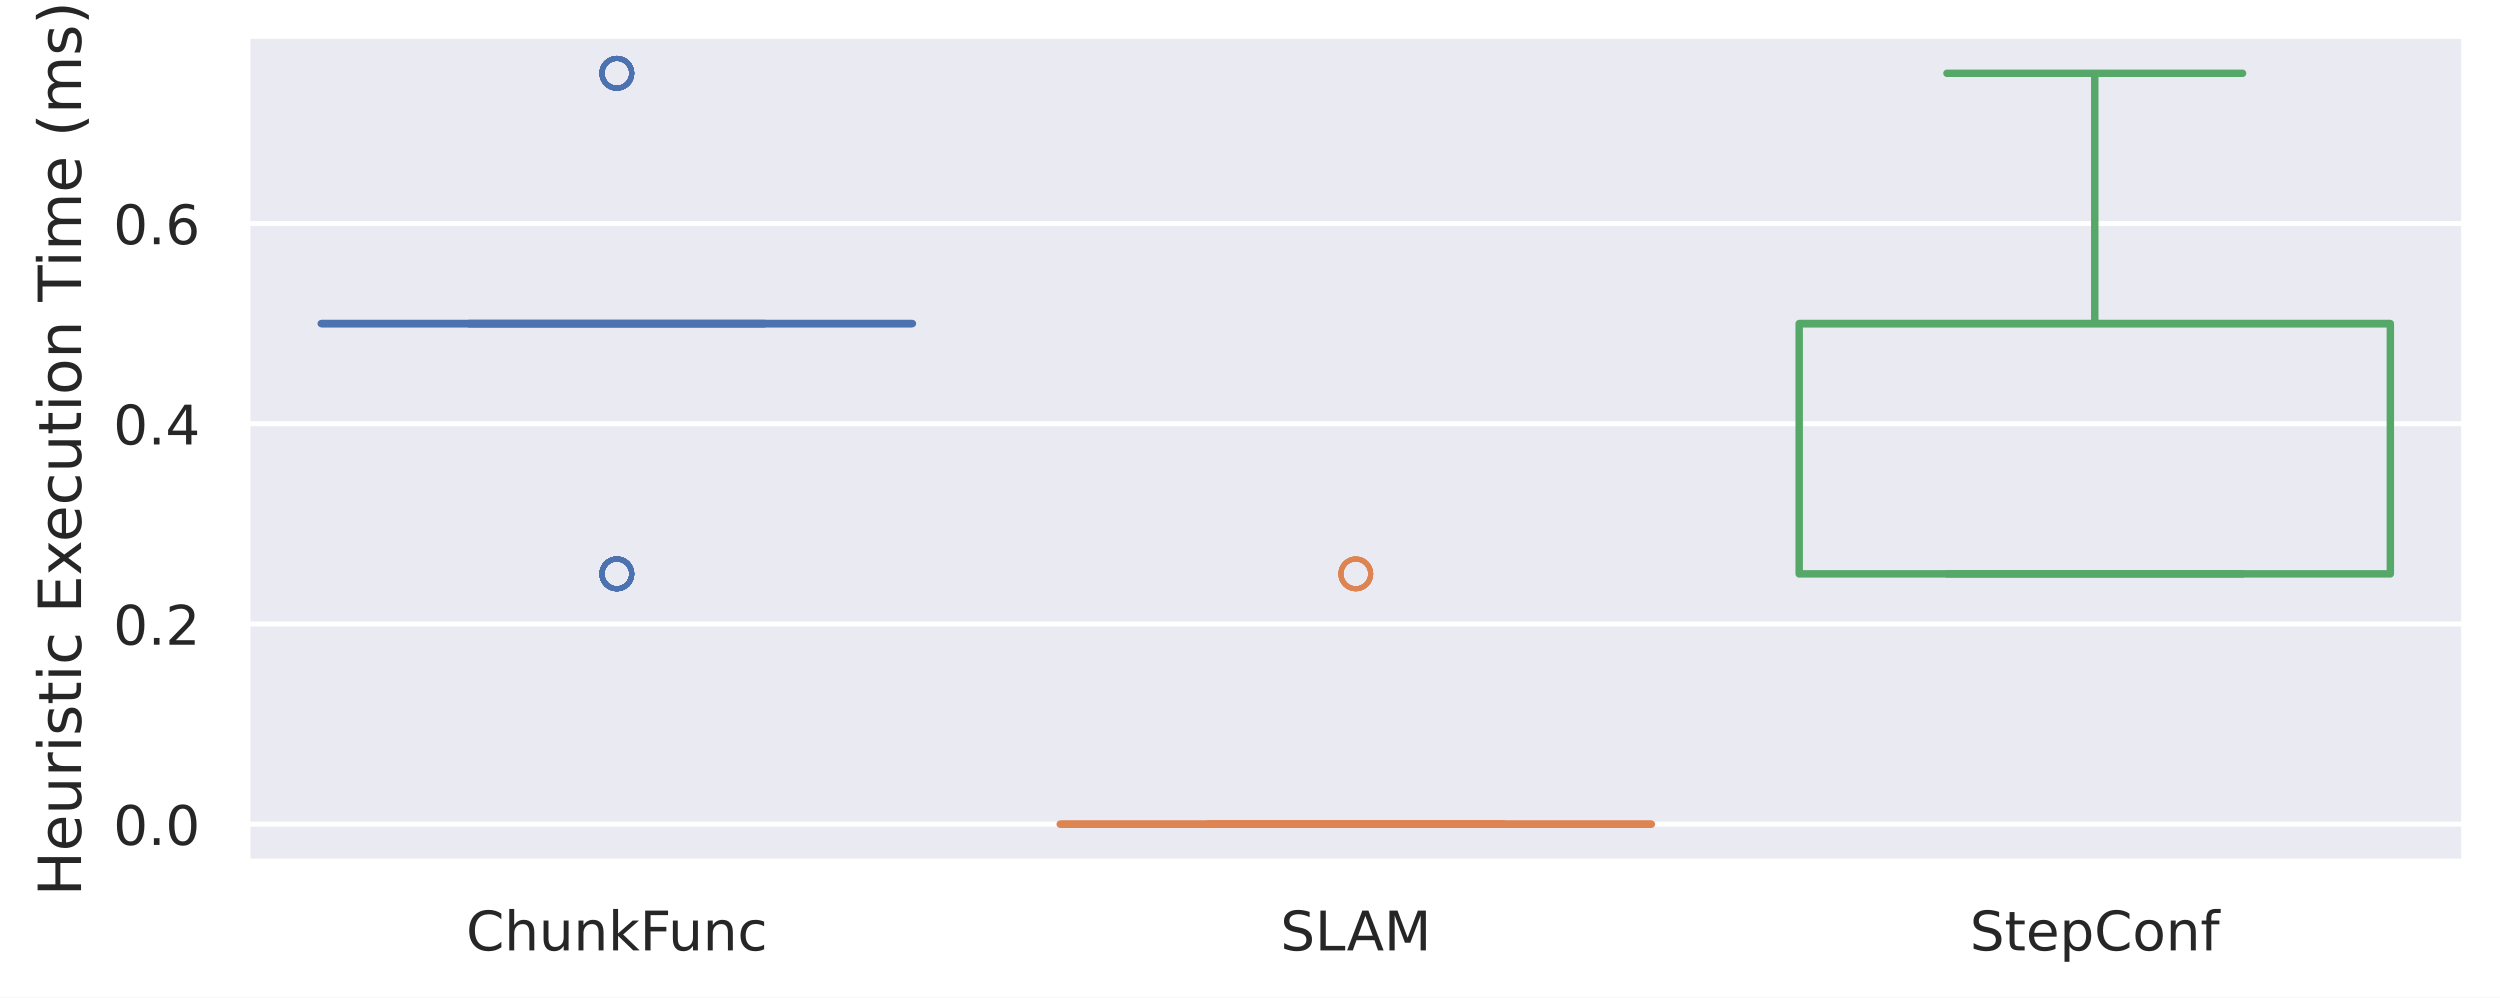
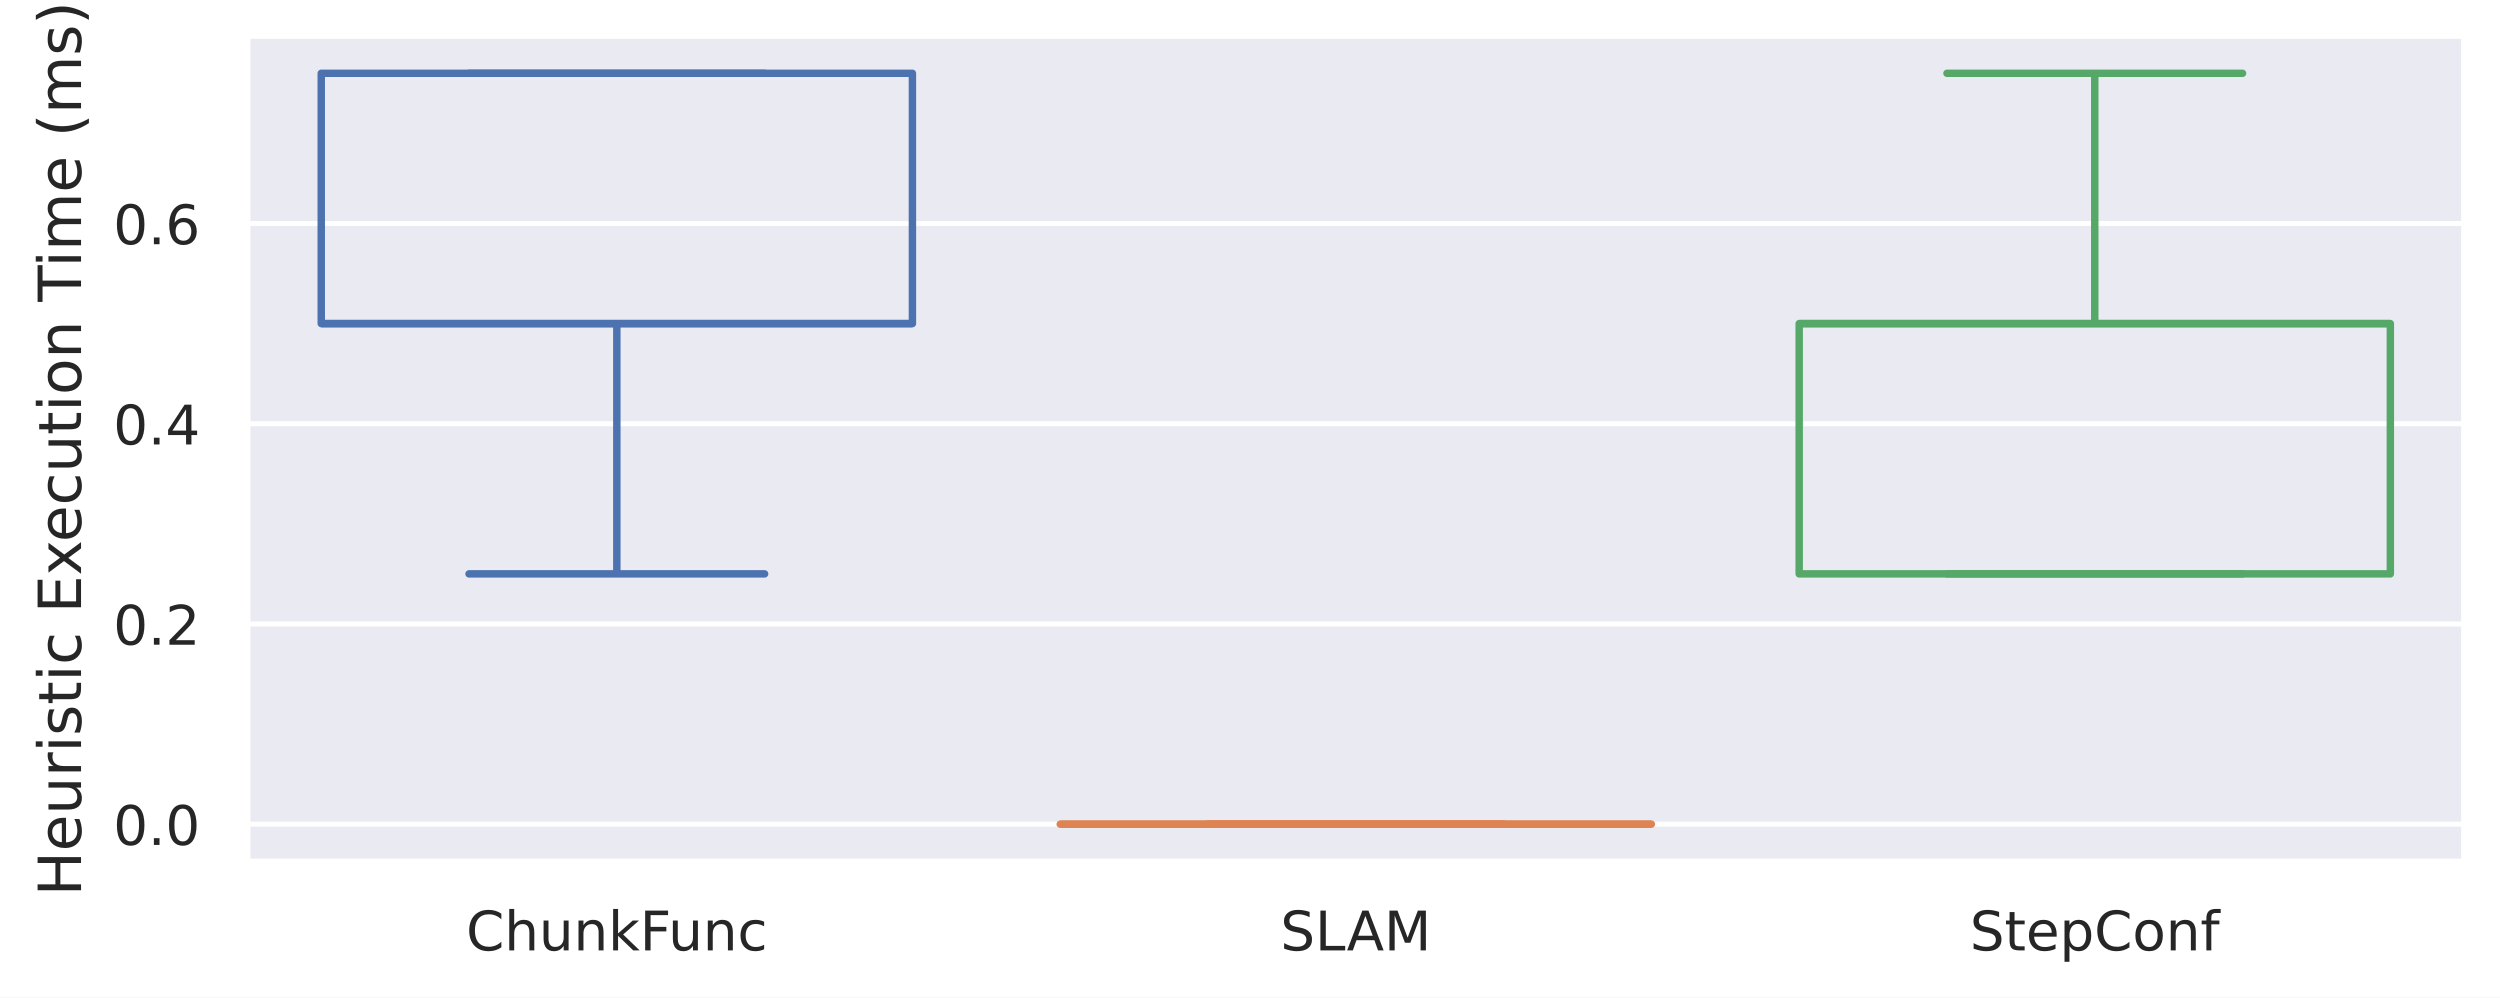
<svg xmlns="http://www.w3.org/2000/svg" xmlns:xlink="http://www.w3.org/1999/xlink" width="503.407pt" height="200.866pt" viewBox="0 0 503.407 200.866" version="1.1">
  <defs>
    <style type="text/css">*{stroke-linejoin: round; stroke-linecap: butt}</style>
  </defs>
  <g id="figure_1">
    <g id="patch_1">
      <path d="M 0 200.866  L 503.407 200.866  L 503.407 0  L 0 0  z " style="fill: #ffffff" />
    </g>
    <g id="axes_1">
      <g id="patch_2">
        <path d="M 49.807 173.52  L 496.207 173.52  L 496.207 7.2  L 49.807 7.2  z " style="fill: #eaeaf2" />
      </g>
      <g id="matplotlib.axis_1">
        <g id="xtick_1">
          <g id="text_1">
            <g style="fill: #262626" transform="translate(93.86867 191.3783) scale(0.11 -0.11)">
              <defs>
                <path id="DejaVuSans-43" d="M 4122 4306  L 4122 3641  Q 3803 3938 3442 4084  Q 3081 4231 2675 4231  Q 1875 4231 1450 3742  Q 1025 3253 1025 2328  Q 1025 1406 1450 917  Q 1875 428 2675 428  Q 3081 428 3442 575  Q 3803 722 4122 1019  L 4122 359  Q 3791 134 3420 21  Q 3050 -91 2638 -91  Q 1578 -91 968 557  Q 359 1206 359 2328  Q 359 3453 968 4101  Q 1578 4750 2638 4750  Q 3056 4750 3426 4639  Q 3797 4528 4122 4306  z " transform="scale(0.015625)" />
                <path id="DejaVuSans-68" d="M 3513 2113  L 3513 0  L 2938 0  L 2938 2094  Q 2938 2591 2744 2837  Q 2550 3084 2163 3084  Q 1697 3084 1428 2787  Q 1159 2491 1159 1978  L 1159 0  L 581 0  L 581 4863  L 1159 4863  L 1159 2956  Q 1366 3272 1645 3428  Q 1925 3584 2291 3584  Q 2894 3584 3203 3211  Q 3513 2838 3513 2113  z " transform="scale(0.015625)" />
                <path id="DejaVuSans-75" d="M 544 1381  L 544 3500  L 1119 3500  L 1119 1403  Q 1119 906 1312 657  Q 1506 409 1894 409  Q 2359 409 2629 706  Q 2900 1003 2900 1516  L 2900 3500  L 3475 3500  L 3475 0  L 2900 0  L 2900 538  Q 2691 219 2414 64  Q 2138 -91 1772 -91  Q 1169 -91 856 284  Q 544 659 544 1381  z M 1991 3584  L 1991 3584  z " transform="scale(0.015625)" />
                <path id="DejaVuSans-6e" d="M 3513 2113  L 3513 0  L 2938 0  L 2938 2094  Q 2938 2591 2744 2837  Q 2550 3084 2163 3084  Q 1697 3084 1428 2787  Q 1159 2491 1159 1978  L 1159 0  L 581 0  L 581 3500  L 1159 3500  L 1159 2956  Q 1366 3272 1645 3428  Q 1925 3584 2291 3584  Q 2894 3584 3203 3211  Q 3513 2838 3513 2113  z " transform="scale(0.015625)" />
                <path id="DejaVuSans-6b" d="M 581 4863  L 1159 4863  L 1159 1991  L 2875 3500  L 3609 3500  L 1753 1863  L 3688 0  L 2938 0  L 1159 1709  L 1159 0  L 581 0  L 581 4863  z " transform="scale(0.015625)" />
                <path id="DejaVuSans-46" d="M 628 4666  L 3309 4666  L 3309 4134  L 1259 4134  L 1259 2759  L 3109 2759  L 3109 2228  L 1259 2228  L 1259 0  L 628 0  L 628 4666  z " transform="scale(0.015625)" />
                <path id="DejaVuSans-63" d="M 3122 3366  L 3122 2828  Q 2878 2963 2633 3030  Q 2388 3097 2138 3097  Q 1578 3097 1268 2742  Q 959 2388 959 1747  Q 959 1106 1268 751  Q 1578 397 2138 397  Q 2388 397 2633 464  Q 2878 531 3122 666  L 3122 134  Q 2881 22 2623 -34  Q 2366 -91 2075 -91  Q 1284 -91 818 406  Q 353 903 353 1747  Q 353 2603 823 3093  Q 1294 3584 2113 3584  Q 2378 3584 2631 3529  Q 2884 3475 3122 3366  z " transform="scale(0.015625)" />
              </defs>
              <use xlink:href="#DejaVuSans-43" />
              <use xlink:href="#DejaVuSans-68" x="69.824" />
              <use xlink:href="#DejaVuSans-75" x="133.203" />
              <use xlink:href="#DejaVuSans-6e" x="196.582" />
              <use xlink:href="#DejaVuSans-6b" x="259.961" />
              <use xlink:href="#DejaVuSans-46" x="317.871" />
              <use xlink:href="#DejaVuSans-75" x="369.891" />
              <use xlink:href="#DejaVuSans-6e" x="433.27" />
              <use xlink:href="#DejaVuSans-63" x="496.648" />
            </g>
          </g>
        </g>
        <g id="xtick_2">
          <g id="text_2">
            <g style="fill: #262626" transform="translate(257.8195 191.3783) scale(0.11 -0.11)">
              <defs>
                <path id="DejaVuSans-53" d="M 3425 4513  L 3425 3897  Q 3066 4069 2747 4153  Q 2428 4238 2131 4238  Q 1616 4238 1336 4038  Q 1056 3838 1056 3469  Q 1056 3159 1242 3001  Q 1428 2844 1947 2747  L 2328 2669  Q 3034 2534 3370 2195  Q 3706 1856 3706 1288  Q 3706 609 3251 259  Q 2797 -91 1919 -91  Q 1588 -91 1214 -16  Q 841 59 441 206  L 441 856  Q 825 641 1194 531  Q 1563 422 1919 422  Q 2459 422 2753 634  Q 3047 847 3047 1241  Q 3047 1584 2836 1778  Q 2625 1972 2144 2069  L 1759 2144  Q 1053 2284 737 2584  Q 422 2884 422 3419  Q 422 4038 858 4394  Q 1294 4750 2059 4750  Q 2388 4750 2728 4690  Q 3069 4631 3425 4513  z " transform="scale(0.015625)" />
                <path id="DejaVuSans-4c" d="M 628 4666  L 1259 4666  L 1259 531  L 3531 531  L 3531 0  L 628 0  L 628 4666  z " transform="scale(0.015625)" />
                <path id="DejaVuSans-41" d="M 2188 4044  L 1331 1722  L 3047 1722  L 2188 4044  z M 1831 4666  L 2547 4666  L 4325 0  L 3669 0  L 3244 1197  L 1141 1197  L 716 0  L 50 0  L 1831 4666  z " transform="scale(0.015625)" />
                <path id="DejaVuSans-4d" d="M 628 4666  L 1569 4666  L 2759 1491  L 3956 4666  L 4897 4666  L 4897 0  L 4281 0  L 4281 4097  L 3078 897  L 2444 897  L 1241 4097  L 1241 0  L 628 0  L 628 4666  z " transform="scale(0.015625)" />
              </defs>
              <use xlink:href="#DejaVuSans-53" />
              <use xlink:href="#DejaVuSans-4c" x="63.477" />
              <use xlink:href="#DejaVuSans-41" x="121.439" />
              <use xlink:href="#DejaVuSans-4d" x="189.848" />
            </g>
          </g>
        </g>
        <g id="xtick_3">
          <g id="text_3">
            <g style="fill: #262626" transform="translate(396.6559 191.3783) scale(0.11 -0.11)">
              <defs>
                <path id="DejaVuSans-74" d="M 1172 4494  L 1172 3500  L 2356 3500  L 2356 3053  L 1172 3053  L 1172 1153  Q 1172 725 1289 603  Q 1406 481 1766 481  L 2356 481  L 2356 0  L 1766 0  Q 1100 0 847 248  Q 594 497 594 1153  L 594 3053  L 172 3053  L 172 3500  L 594 3500  L 594 4494  L 1172 4494  z " transform="scale(0.015625)" />
                <path id="DejaVuSans-65" d="M 3597 1894  L 3597 1613  L 953 1613  Q 991 1019 1311 708  Q 1631 397 2203 397  Q 2534 397 2845 478  Q 3156 559 3463 722  L 3463 178  Q 3153 47 2828 -22  Q 2503 -91 2169 -91  Q 1331 -91 842 396  Q 353 884 353 1716  Q 353 2575 817 3079  Q 1281 3584 2069 3584  Q 2775 3584 3186 3129  Q 3597 2675 3597 1894  z M 3022 2063  Q 3016 2534 2758 2815  Q 2500 3097 2075 3097  Q 1594 3097 1305 2825  Q 1016 2553 972 2059  L 3022 2063  z " transform="scale(0.015625)" />
                <path id="DejaVuSans-70" d="M 1159 525  L 1159 -1331  L 581 -1331  L 581 3500  L 1159 3500  L 1159 2969  Q 1341 3281 1617 3432  Q 1894 3584 2278 3584  Q 2916 3584 3314 3078  Q 3713 2572 3713 1747  Q 3713 922 3314 415  Q 2916 -91 2278 -91  Q 1894 -91 1617 61  Q 1341 213 1159 525  z M 3116 1747  Q 3116 2381 2855 2742  Q 2594 3103 2138 3103  Q 1681 3103 1420 2742  Q 1159 2381 1159 1747  Q 1159 1113 1420 752  Q 1681 391 2138 391  Q 2594 391 2855 752  Q 3116 1113 3116 1747  z " transform="scale(0.015625)" />
                <path id="DejaVuSans-6f" d="M 1959 3097  Q 1497 3097 1228 2736  Q 959 2375 959 1747  Q 959 1119 1226 758  Q 1494 397 1959 397  Q 2419 397 2687 759  Q 2956 1122 2956 1747  Q 2956 2369 2687 2733  Q 2419 3097 1959 3097  z M 1959 3584  Q 2709 3584 3137 3096  Q 3566 2609 3566 1747  Q 3566 888 3137 398  Q 2709 -91 1959 -91  Q 1206 -91 779 398  Q 353 888 353 1747  Q 353 2609 779 3096  Q 1206 3584 1959 3584  z " transform="scale(0.015625)" />
                <path id="DejaVuSans-66" d="M 2375 4863  L 2375 4384  L 1825 4384  Q 1516 4384 1395 4259  Q 1275 4134 1275 3809  L 1275 3500  L 2222 3500  L 2222 3053  L 1275 3053  L 1275 0  L 697 0  L 697 3053  L 147 3053  L 147 3500  L 697 3500  L 697 3744  Q 697 4328 969 4595  Q 1241 4863 1831 4863  L 2375 4863  z " transform="scale(0.015625)" />
              </defs>
              <use xlink:href="#DejaVuSans-53" />
              <use xlink:href="#DejaVuSans-74" x="63.477" />
              <use xlink:href="#DejaVuSans-65" x="102.686" />
              <use xlink:href="#DejaVuSans-70" x="164.209" />
              <use xlink:href="#DejaVuSans-43" x="227.686" />
              <use xlink:href="#DejaVuSans-6f" x="297.51" />
              <use xlink:href="#DejaVuSans-6e" x="358.691" />
              <use xlink:href="#DejaVuSans-66" x="422.07" />
            </g>
          </g>
        </g>
      </g>
      <g id="matplotlib.axis_2">
        <g id="ytick_1">
          <g id="line2d_1">
-             <path d="M 49.807 165.96  L 496.207 165.96  " clip-path="url(#pd84a9866e2)" style="fill: none; stroke: #ffffff; stroke-linecap: round" />
+             <path d="M 49.807 165.96  L 496.207 165.96  " clip-path="url(#p42073560ed)" style="fill: none; stroke: #ffffff; stroke-linecap: round" />
          </g>
          <g id="text_4">
            <g style="fill: #262626" transform="translate(22.81375 170.1391) scale(0.11 -0.11)">
              <defs>
                <path id="DejaVuSans-30" d="M 2034 4250  Q 1547 4250 1301 3770  Q 1056 3291 1056 2328  Q 1056 1369 1301 889  Q 1547 409 2034 409  Q 2525 409 2770 889  Q 3016 1369 3016 2328  Q 3016 3291 2770 3770  Q 2525 4250 2034 4250  z M 2034 4750  Q 2819 4750 3233 4129  Q 3647 3509 3647 2328  Q 3647 1150 3233 529  Q 2819 -91 2034 -91  Q 1250 -91 836 529  Q 422 1150 422 2328  Q 422 3509 836 4129  Q 1250 4750 2034 4750  z " transform="scale(0.015625)" />
                <path id="DejaVuSans-2e" d="M 684 794  L 1344 794  L 1344 0  L 684 0  L 684 794  z " transform="scale(0.015625)" />
              </defs>
              <use xlink:href="#DejaVuSans-30" />
              <use xlink:href="#DejaVuSans-2e" x="63.623" />
              <use xlink:href="#DejaVuSans-30" x="95.41" />
            </g>
          </g>
        </g>
        <g id="ytick_2">
          <g id="line2d_2">
-             <path d="M 49.807 125.64  L 496.207 125.64  " clip-path="url(#pd84a9866e2)" style="fill: none; stroke: #ffffff; stroke-linecap: round" />
+             <path d="M 49.807 125.64  L 496.207 125.64  " clip-path="url(#p42073560ed)" style="fill: none; stroke: #ffffff; stroke-linecap: round" />
          </g>
          <g id="text_5">
            <g style="fill: #262626" transform="translate(22.81375 129.8191) scale(0.11 -0.11)">
              <defs>
                <path id="DejaVuSans-32" d="M 1228 531  L 3431 531  L 3431 0  L 469 0  L 469 531  Q 828 903 1448 1529  Q 2069 2156 2228 2338  Q 2531 2678 2651 2914  Q 2772 3150 2772 3378  Q 2772 3750 2511 3984  Q 2250 4219 1831 4219  Q 1534 4219 1204 4116  Q 875 4013 500 3803  L 500 4441  Q 881 4594 1212 4672  Q 1544 4750 1819 4750  Q 2544 4750 2975 4387  Q 3406 4025 3406 3419  Q 3406 3131 3298 2873  Q 3191 2616 2906 2266  Q 2828 2175 2409 1742  Q 1991 1309 1228 531  z " transform="scale(0.015625)" />
              </defs>
              <use xlink:href="#DejaVuSans-30" />
              <use xlink:href="#DejaVuSans-2e" x="63.623" />
              <use xlink:href="#DejaVuSans-32" x="95.41" />
            </g>
          </g>
        </g>
        <g id="ytick_3">
          <g id="line2d_3">
-             <path d="M 49.807 85.32  L 496.207 85.32  " clip-path="url(#pd84a9866e2)" style="fill: none; stroke: #ffffff; stroke-linecap: round" />
+             <path d="M 49.807 85.32  L 496.207 85.32  " clip-path="url(#p42073560ed)" style="fill: none; stroke: #ffffff; stroke-linecap: round" />
          </g>
          <g id="text_6">
            <g style="fill: #262626" transform="translate(22.81375 89.49914) scale(0.11 -0.11)">
              <defs>
                <path id="DejaVuSans-34" d="M 2419 4116  L 825 1625  L 2419 1625  L 2419 4116  z M 2253 4666  L 3047 4666  L 3047 1625  L 3713 1625  L 3713 1100  L 3047 1100  L 3047 0  L 2419 0  L 2419 1100  L 313 1100  L 313 1709  L 2253 4666  z " transform="scale(0.015625)" />
              </defs>
              <use xlink:href="#DejaVuSans-30" />
              <use xlink:href="#DejaVuSans-2e" x="63.623" />
              <use xlink:href="#DejaVuSans-34" x="95.41" />
            </g>
          </g>
        </g>
        <g id="ytick_4">
          <g id="line2d_4">
-             <path d="M 49.807 45  L 496.207 45  " clip-path="url(#pd84a9866e2)" style="fill: none; stroke: #ffffff; stroke-linecap: round" />
+             <path d="M 49.807 45  L 496.207 45  " clip-path="url(#p42073560ed)" style="fill: none; stroke: #ffffff; stroke-linecap: round" />
          </g>
          <g id="text_7">
            <g style="fill: #262626" transform="translate(22.81375 49.17914) scale(0.11 -0.11)">
              <defs>
                <path id="DejaVuSans-36" d="M 2113 2584  Q 1688 2584 1439 2293  Q 1191 2003 1191 1497  Q 1191 994 1439 701  Q 1688 409 2113 409  Q 2538 409 2786 701  Q 3034 994 3034 1497  Q 3034 2003 2786 2293  Q 2538 2584 2113 2584  z M 3366 4563  L 3366 3988  Q 3128 4100 2886 4159  Q 2644 4219 2406 4219  Q 1781 4219 1451 3797  Q 1122 3375 1075 2522  Q 1259 2794 1537 2939  Q 1816 3084 2150 3084  Q 2853 3084 3261 2657  Q 3669 2231 3669 1497  Q 3669 778 3244 343  Q 2819 -91 2113 -91  Q 1303 -91 875 529  Q 447 1150 447 2328  Q 447 3434 972 4092  Q 1497 4750 2381 4750  Q 2619 4750 2861 4703  Q 3103 4656 3366 4563  z " transform="scale(0.015625)" />
              </defs>
              <use xlink:href="#DejaVuSans-30" />
              <use xlink:href="#DejaVuSans-2e" x="63.623" />
              <use xlink:href="#DejaVuSans-36" x="95.41" />
            </g>
          </g>
        </g>
        <g id="text_8">
          <g style="fill: #262626" transform="translate(16.31812 180.4378) rotate(-90) scale(0.12 -0.12)">
            <defs>
              <path id="DejaVuSans-48" d="M 628 4666  L 1259 4666  L 1259 2753  L 3553 2753  L 3553 4666  L 4184 4666  L 4184 0  L 3553 0  L 3553 2222  L 1259 2222  L 1259 0  L 628 0  L 628 4666  z " transform="scale(0.015625)" />
              <path id="DejaVuSans-72" d="M 2631 2963  Q 2534 3019 2420 3045  Q 2306 3072 2169 3072  Q 1681 3072 1420 2755  Q 1159 2438 1159 1844  L 1159 0  L 581 0  L 581 3500  L 1159 3500  L 1159 2956  Q 1341 3275 1631 3429  Q 1922 3584 2338 3584  Q 2397 3584 2469 3576  Q 2541 3569 2628 3553  L 2631 2963  z " transform="scale(0.015625)" />
              <path id="DejaVuSans-69" d="M 603 3500  L 1178 3500  L 1178 0  L 603 0  L 603 3500  z M 603 4863  L 1178 4863  L 1178 4134  L 603 4134  L 603 4863  z " transform="scale(0.015625)" />
              <path id="DejaVuSans-73" d="M 2834 3397  L 2834 2853  Q 2591 2978 2328 3040  Q 2066 3103 1784 3103  Q 1356 3103 1142 2972  Q 928 2841 928 2578  Q 928 2378 1081 2264  Q 1234 2150 1697 2047  L 1894 2003  Q 2506 1872 2764 1633  Q 3022 1394 3022 966  Q 3022 478 2636 193  Q 2250 -91 1575 -91  Q 1294 -91 989 -36  Q 684 19 347 128  L 347 722  Q 666 556 975 473  Q 1284 391 1588 391  Q 1994 391 2212 530  Q 2431 669 2431 922  Q 2431 1156 2273 1281  Q 2116 1406 1581 1522  L 1381 1569  Q 847 1681 609 1914  Q 372 2147 372 2553  Q 372 3047 722 3315  Q 1072 3584 1716 3584  Q 2034 3584 2315 3537  Q 2597 3491 2834 3397  z " transform="scale(0.015625)" />
              <path id="DejaVuSans-20" transform="scale(0.015625)" />
              <path id="DejaVuSans-45" d="M 628 4666  L 3578 4666  L 3578 4134  L 1259 4134  L 1259 2753  L 3481 2753  L 3481 2222  L 1259 2222  L 1259 531  L 3634 531  L 3634 0  L 628 0  L 628 4666  z " transform="scale(0.015625)" />
              <path id="DejaVuSans-78" d="M 3513 3500  L 2247 1797  L 3578 0  L 2900 0  L 1881 1375  L 863 0  L 184 0  L 1544 1831  L 300 3500  L 978 3500  L 1906 2253  L 2834 3500  L 3513 3500  z " transform="scale(0.015625)" />
              <path id="DejaVuSans-54" d="M -19 4666  L 3928 4666  L 3928 4134  L 2272 4134  L 2272 0  L 1638 0  L 1638 4134  L -19 4134  L -19 4666  z " transform="scale(0.015625)" />
              <path id="DejaVuSans-6d" d="M 3328 2828  Q 3544 3216 3844 3400  Q 4144 3584 4550 3584  Q 5097 3584 5394 3201  Q 5691 2819 5691 2113  L 5691 0  L 5113 0  L 5113 2094  Q 5113 2597 4934 2840  Q 4756 3084 4391 3084  Q 3944 3084 3684 2787  Q 3425 2491 3425 1978  L 3425 0  L 2847 0  L 2847 2094  Q 2847 2600 2669 2842  Q 2491 3084 2119 3084  Q 1678 3084 1418 2786  Q 1159 2488 1159 1978  L 1159 0  L 581 0  L 581 3500  L 1159 3500  L 1159 2956  Q 1356 3278 1631 3431  Q 1906 3584 2284 3584  Q 2666 3584 2933 3390  Q 3200 3197 3328 2828  z " transform="scale(0.015625)" />
              <path id="DejaVuSans-28" d="M 1984 4856  Q 1566 4138 1362 3434  Q 1159 2731 1159 2009  Q 1159 1288 1364 580  Q 1569 -128 1984 -844  L 1484 -844  Q 1016 -109 783 600  Q 550 1309 550 2009  Q 550 2706 781 3412  Q 1013 4119 1484 4856  L 1984 4856  z " transform="scale(0.015625)" />
              <path id="DejaVuSans-29" d="M 513 4856  L 1013 4856  Q 1481 4119 1714 3412  Q 1947 2706 1947 2009  Q 1947 1309 1714 600  Q 1481 -109 1013 -844  L 513 -844  Q 928 -128 1133 580  Q 1338 1288 1338 2009  Q 1338 2731 1133 3434  Q 928 4138 513 4856  z " transform="scale(0.015625)" />
            </defs>
            <use xlink:href="#DejaVuSans-48" />
            <use xlink:href="#DejaVuSans-65" x="75.195" />
            <use xlink:href="#DejaVuSans-75" x="136.719" />
            <use xlink:href="#DejaVuSans-72" x="200.098" />
            <use xlink:href="#DejaVuSans-69" x="241.211" />
            <use xlink:href="#DejaVuSans-73" x="268.994" />
            <use xlink:href="#DejaVuSans-74" x="321.094" />
            <use xlink:href="#DejaVuSans-69" x="360.303" />
            <use xlink:href="#DejaVuSans-63" x="388.086" />
            <use xlink:href="#DejaVuSans-20" x="443.066" />
            <use xlink:href="#DejaVuSans-45" x="474.854" />
            <use xlink:href="#DejaVuSans-78" x="538.037" />
            <use xlink:href="#DejaVuSans-65" x="594.092" />
            <use xlink:href="#DejaVuSans-63" x="655.615" />
            <use xlink:href="#DejaVuSans-75" x="710.596" />
            <use xlink:href="#DejaVuSans-74" x="773.975" />
            <use xlink:href="#DejaVuSans-69" x="813.184" />
            <use xlink:href="#DejaVuSans-6f" x="840.967" />
            <use xlink:href="#DejaVuSans-6e" x="902.148" />
            <use xlink:href="#DejaVuSans-20" x="965.527" />
            <use xlink:href="#DejaVuSans-54" x="997.314" />
            <use xlink:href="#DejaVuSans-69" x="1055.273" />
            <use xlink:href="#DejaVuSans-6d" x="1083.057" />
            <use xlink:href="#DejaVuSans-65" x="1180.469" />
            <use xlink:href="#DejaVuSans-20" x="1241.992" />
            <use xlink:href="#DejaVuSans-28" x="1273.779" />
            <use xlink:href="#DejaVuSans-6d" x="1312.793" />
            <use xlink:href="#DejaVuSans-73" x="1410.205" />
            <use xlink:href="#DejaVuSans-29" x="1462.305" />
          </g>
        </g>
      </g>
      <g id="line2d_5">
-         <path d="M 64.687 65.16  L 183.727 65.16  L 183.727 65.16  L 64.687 65.16  L 64.687 65.16  " clip-path="url(#pd84a9866e2)" style="fill: none; stroke: #4c72b0; stroke-width: 1.5; stroke-linecap: round" />
+         <path d="M 64.687 65.16  L 183.727 65.16  L 183.727 14.76  L 64.687 14.76  L 64.687 65.16  " clip-path="url(#p42073560ed)" style="fill: none; stroke: #4c72b0; stroke-width: 1.5; stroke-linecap: round" />
      </g>
      <g id="line2d_6">
-         <path d="M 124.207 65.16  L 124.207 65.16  " clip-path="url(#pd84a9866e2)" style="fill: none; stroke: #4c72b0; stroke-width: 1.5" />
+         <path d="M 124.207 65.16  L 124.207 115.56  " clip-path="url(#p42073560ed)" style="fill: none; stroke: #4c72b0; stroke-width: 1.5" />
      </g>
      <g id="line2d_7">
-         <path d="M 124.207 65.16  L 124.207 65.16  " clip-path="url(#pd84a9866e2)" style="fill: none; stroke: #4c72b0; stroke-width: 1.5" />
+         <path d="M 124.207 14.76  L 124.207 14.76  " clip-path="url(#p42073560ed)" style="fill: none; stroke: #4c72b0; stroke-width: 1.5" />
      </g>
      <g id="line2d_8">
-         <path d="M 94.447 65.16  L 153.967 65.16  " clip-path="url(#pd84a9866e2)" style="fill: none; stroke: #4c72b0; stroke-width: 1.5; stroke-linecap: round" />
+         <path d="M 94.447 115.56  L 153.967 115.56  " clip-path="url(#p42073560ed)" style="fill: none; stroke: #4c72b0; stroke-width: 1.5; stroke-linecap: round" />
      </g>
      <g id="line2d_9">
-         <path d="M 94.447 65.16  L 153.967 65.16  " clip-path="url(#pd84a9866e2)" style="fill: none; stroke: #4c72b0; stroke-width: 1.5; stroke-linecap: round" />
-       </g>
-       <g id="line2d_10">
-         <defs>
-           <path id="mcd399d8588" d="M 0 3  C 0.796 3 1.559 2.684 2.121 2.121  C 2.684 1.559 3 0.796 3 0  C 3 -0.796 2.684 -1.559 2.121 -2.121  C 1.559 -2.684 0.796 -3 0 -3  C -0.796 -3 -1.559 -2.684 -2.121 -2.121  C -2.684 -1.559 -3 -0.796 -3 0  C -3 0.796 -2.684 1.559 -2.121 2.121  C -1.559 2.684 -0.796 3 0 3  z " style="stroke: #4c72b0" />
-         </defs>
-         <g clip-path="url(#pd84a9866e2)">
-           <use xlink:href="#mcd399d8588" x="124.207" y="115.56" style="fill-opacity: 0; stroke: #4c72b0" />
-           <use xlink:href="#mcd399d8588" x="124.207" y="115.56" style="fill-opacity: 0; stroke: #4c72b0" />
-           <use xlink:href="#mcd399d8588" x="124.207" y="115.56" style="fill-opacity: 0; stroke: #4c72b0" />
-           <use xlink:href="#mcd399d8588" x="124.207" y="115.56" style="fill-opacity: 0; stroke: #4c72b0" />
-           <use xlink:href="#mcd399d8588" x="124.207" y="115.56" style="fill-opacity: 0; stroke: #4c72b0" />
-           <use xlink:href="#mcd399d8588" x="124.207" y="115.56" style="fill-opacity: 0; stroke: #4c72b0" />
-           <use xlink:href="#mcd399d8588" x="124.207" y="115.56" style="fill-opacity: 0; stroke: #4c72b0" />
-           <use xlink:href="#mcd399d8588" x="124.207" y="115.56" style="fill-opacity: 0; stroke: #4c72b0" />
-           <use xlink:href="#mcd399d8588" x="124.207" y="115.56" style="fill-opacity: 0; stroke: #4c72b0" />
-           <use xlink:href="#mcd399d8588" x="124.207" y="115.56" style="fill-opacity: 0; stroke: #4c72b0" />
-           <use xlink:href="#mcd399d8588" x="124.207" y="115.56" style="fill-opacity: 0; stroke: #4c72b0" />
-           <use xlink:href="#mcd399d8588" x="124.207" y="115.56" style="fill-opacity: 0; stroke: #4c72b0" />
-           <use xlink:href="#mcd399d8588" x="124.207" y="115.56" style="fill-opacity: 0; stroke: #4c72b0" />
-           <use xlink:href="#mcd399d8588" x="124.207" y="115.56" style="fill-opacity: 0; stroke: #4c72b0" />
-           <use xlink:href="#mcd399d8588" x="124.207" y="115.56" style="fill-opacity: 0; stroke: #4c72b0" />
-           <use xlink:href="#mcd399d8588" x="124.207" y="115.56" style="fill-opacity: 0; stroke: #4c72b0" />
-           <use xlink:href="#mcd399d8588" x="124.207" y="14.76" style="fill-opacity: 0; stroke: #4c72b0" />
-           <use xlink:href="#mcd399d8588" x="124.207" y="14.76" style="fill-opacity: 0; stroke: #4c72b0" />
-           <use xlink:href="#mcd399d8588" x="124.207" y="14.76" style="fill-opacity: 0; stroke: #4c72b0" />
-           <use xlink:href="#mcd399d8588" x="124.207" y="14.76" style="fill-opacity: 0; stroke: #4c72b0" />
-           <use xlink:href="#mcd399d8588" x="124.207" y="14.76" style="fill-opacity: 0; stroke: #4c72b0" />
-           <use xlink:href="#mcd399d8588" x="124.207" y="14.76" style="fill-opacity: 0; stroke: #4c72b0" />
-           <use xlink:href="#mcd399d8588" x="124.207" y="14.76" style="fill-opacity: 0; stroke: #4c72b0" />
-           <use xlink:href="#mcd399d8588" x="124.207" y="14.76" style="fill-opacity: 0; stroke: #4c72b0" />
-           <use xlink:href="#mcd399d8588" x="124.207" y="14.76" style="fill-opacity: 0; stroke: #4c72b0" />
-           <use xlink:href="#mcd399d8588" x="124.207" y="14.76" style="fill-opacity: 0; stroke: #4c72b0" />
-           <use xlink:href="#mcd399d8588" x="124.207" y="14.76" style="fill-opacity: 0; stroke: #4c72b0" />
-           <use xlink:href="#mcd399d8588" x="124.207" y="14.76" style="fill-opacity: 0; stroke: #4c72b0" />
-         </g>
-       </g>
+         <path d="M 94.447 14.76  L 153.967 14.76  " clip-path="url(#p42073560ed)" style="fill: none; stroke: #4c72b0; stroke-width: 1.5; stroke-linecap: round" />
+       </g>
+       <g id="line2d_10" />
      <g id="line2d_11">
-         <path d="M 213.487 165.96  L 332.527 165.96  L 332.527 165.96  L 213.487 165.96  L 213.487 165.96  " clip-path="url(#pd84a9866e2)" style="fill: none; stroke: #dd8452; stroke-width: 1.5; stroke-linecap: round" />
+         <path d="M 213.487 165.96  L 332.527 165.96  L 332.527 165.96  L 213.487 165.96  L 213.487 165.96  " clip-path="url(#p42073560ed)" style="fill: none; stroke: #dd8452; stroke-width: 1.5; stroke-linecap: round" />
      </g>
      <g id="line2d_12">
-         <path d="M 273.007 165.96  L 273.007 165.96  " clip-path="url(#pd84a9866e2)" style="fill: none; stroke: #dd8452; stroke-width: 1.5" />
+         <path d="M 273.007 165.96  L 273.007 165.96  " clip-path="url(#p42073560ed)" style="fill: none; stroke: #dd8452; stroke-width: 1.5" />
      </g>
      <g id="line2d_13">
-         <path d="M 273.007 165.96  L 273.007 165.96  " clip-path="url(#pd84a9866e2)" style="fill: none; stroke: #dd8452; stroke-width: 1.5" />
+         <path d="M 273.007 165.96  L 273.007 165.96  " clip-path="url(#p42073560ed)" style="fill: none; stroke: #dd8452; stroke-width: 1.5" />
      </g>
      <g id="line2d_14">
-         <path d="M 243.247 165.96  L 302.767 165.96  " clip-path="url(#pd84a9866e2)" style="fill: none; stroke: #dd8452; stroke-width: 1.5; stroke-linecap: round" />
+         <path d="M 243.247 165.96  L 302.767 165.96  " clip-path="url(#p42073560ed)" style="fill: none; stroke: #dd8452; stroke-width: 1.5; stroke-linecap: round" />
      </g>
      <g id="line2d_15">
-         <path d="M 243.247 165.96  L 302.767 165.96  " clip-path="url(#pd84a9866e2)" style="fill: none; stroke: #dd8452; stroke-width: 1.5; stroke-linecap: round" />
-       </g>
-       <g id="line2d_16">
-         <defs>
-           <path id="ma3c8f32eae" d="M 0 3  C 0.796 3 1.559 2.684 2.121 2.121  C 2.684 1.559 3 0.796 3 0  C 3 -0.796 2.684 -1.559 2.121 -2.121  C 1.559 -2.684 0.796 -3 0 -3  C -0.796 -3 -1.559 -2.684 -2.121 -2.121  C -2.684 -1.559 -3 -0.796 -3 0  C -3 0.796 -2.684 1.559 -2.121 2.121  C -1.559 2.684 -0.796 3 0 3  z " style="stroke: #dd8452" />
-         </defs>
-         <g clip-path="url(#pd84a9866e2)">
-           <use xlink:href="#ma3c8f32eae" x="273.007" y="115.56" style="fill-opacity: 0; stroke: #dd8452" />
-           <use xlink:href="#ma3c8f32eae" x="273.007" y="115.56" style="fill-opacity: 0; stroke: #dd8452" />
-           <use xlink:href="#ma3c8f32eae" x="273.007" y="115.56" style="fill-opacity: 0; stroke: #dd8452" />
-           <use xlink:href="#ma3c8f32eae" x="273.007" y="115.56" style="fill-opacity: 0; stroke: #dd8452" />
-           <use xlink:href="#ma3c8f32eae" x="273.007" y="115.56" style="fill-opacity: 0; stroke: #dd8452" />
-         </g>
-       </g>
+         <path d="M 243.247 165.96  L 302.767 165.96  " clip-path="url(#p42073560ed)" style="fill: none; stroke: #dd8452; stroke-width: 1.5; stroke-linecap: round" />
+       </g>
+       <g id="line2d_16" />
      <g id="line2d_17">
-         <path d="M 362.287 115.56  L 481.327 115.56  L 481.327 65.16  L 362.287 65.16  L 362.287 115.56  " clip-path="url(#pd84a9866e2)" style="fill: none; stroke: #55a868; stroke-width: 1.5; stroke-linecap: round" />
+         <path d="M 362.287 115.56  L 481.327 115.56  L 481.327 65.16  L 362.287 65.16  L 362.287 115.56  " clip-path="url(#p42073560ed)" style="fill: none; stroke: #55a868; stroke-width: 1.5; stroke-linecap: round" />
      </g>
      <g id="line2d_18">
-         <path d="M 421.807 115.56  L 421.807 115.56  " clip-path="url(#pd84a9866e2)" style="fill: none; stroke: #55a868; stroke-width: 1.5" />
+         <path d="M 421.807 115.56  L 421.807 115.56  " clip-path="url(#p42073560ed)" style="fill: none; stroke: #55a868; stroke-width: 1.5" />
      </g>
      <g id="line2d_19">
-         <path d="M 421.807 65.16  L 421.807 14.76  " clip-path="url(#pd84a9866e2)" style="fill: none; stroke: #55a868; stroke-width: 1.5" />
+         <path d="M 421.807 65.16  L 421.807 14.76  " clip-path="url(#p42073560ed)" style="fill: none; stroke: #55a868; stroke-width: 1.5" />
      </g>
      <g id="line2d_20">
-         <path d="M 392.047 115.56  L 451.567 115.56  " clip-path="url(#pd84a9866e2)" style="fill: none; stroke: #55a868; stroke-width: 1.5; stroke-linecap: round" />
+         <path d="M 392.047 115.56  L 451.567 115.56  " clip-path="url(#p42073560ed)" style="fill: none; stroke: #55a868; stroke-width: 1.5; stroke-linecap: round" />
      </g>
      <g id="line2d_21">
-         <path d="M 392.047 14.76  L 451.567 14.76  " clip-path="url(#pd84a9866e2)" style="fill: none; stroke: #55a868; stroke-width: 1.5; stroke-linecap: round" />
+         <path d="M 392.047 14.76  L 451.567 14.76  " clip-path="url(#p42073560ed)" style="fill: none; stroke: #55a868; stroke-width: 1.5; stroke-linecap: round" />
      </g>
      <g id="line2d_22" />
      <g id="line2d_23">
-         <path d="M 64.687 65.16  L 183.727 65.16  " clip-path="url(#pd84a9866e2)" style="fill: none; stroke: #4c72b0; stroke-width: 1.5" />
+         <path d="M 64.687 65.16  L 183.727 65.16  " clip-path="url(#p42073560ed)" style="fill: none; stroke: #4c72b0; stroke-width: 1.5" />
      </g>
      <g id="line2d_24">
-         <path d="M 213.487 165.96  L 332.527 165.96  " clip-path="url(#pd84a9866e2)" style="fill: none; stroke: #dd8452; stroke-width: 1.5" />
+         <path d="M 213.487 165.96  L 332.527 165.96  " clip-path="url(#p42073560ed)" style="fill: none; stroke: #dd8452; stroke-width: 1.5" />
      </g>
      <g id="line2d_25">
-         <path d="M 362.287 65.16  L 481.327 65.16  " clip-path="url(#pd84a9866e2)" style="fill: none; stroke: #55a868; stroke-width: 1.5" />
+         <path d="M 362.287 65.16  L 481.327 65.16  " clip-path="url(#p42073560ed)" style="fill: none; stroke: #55a868; stroke-width: 1.5" />
      </g>
      <g id="patch_3">
        <path d="M 49.807 173.52  L 49.807 7.2  " style="fill: none; stroke: #ffffff; stroke-width: 1.25; stroke-linejoin: miter; stroke-linecap: square" />
      </g>
      <g id="patch_4">
        <path d="M 496.207 173.52  L 496.207 7.2  " style="fill: none; stroke: #ffffff; stroke-width: 1.25; stroke-linejoin: miter; stroke-linecap: square" />
      </g>
      <g id="patch_5">
        <path d="M 49.807 173.52  L 496.207 173.52  " style="fill: none; stroke: #ffffff; stroke-width: 1.25; stroke-linejoin: miter; stroke-linecap: square" />
      </g>
      <g id="patch_6">
        <path d="M 49.807 7.2  L 496.207 7.2  " style="fill: none; stroke: #ffffff; stroke-width: 1.25; stroke-linejoin: miter; stroke-linecap: square" />
      </g>
    </g>
  </g>
  <defs>
-     <clipPath id="pd84a9866e2">
+     <clipPath id="p42073560ed">
      <rect x="49.807" y="7.2" width="446.4" height="166.32" />
    </clipPath>
  </defs>
</svg>
